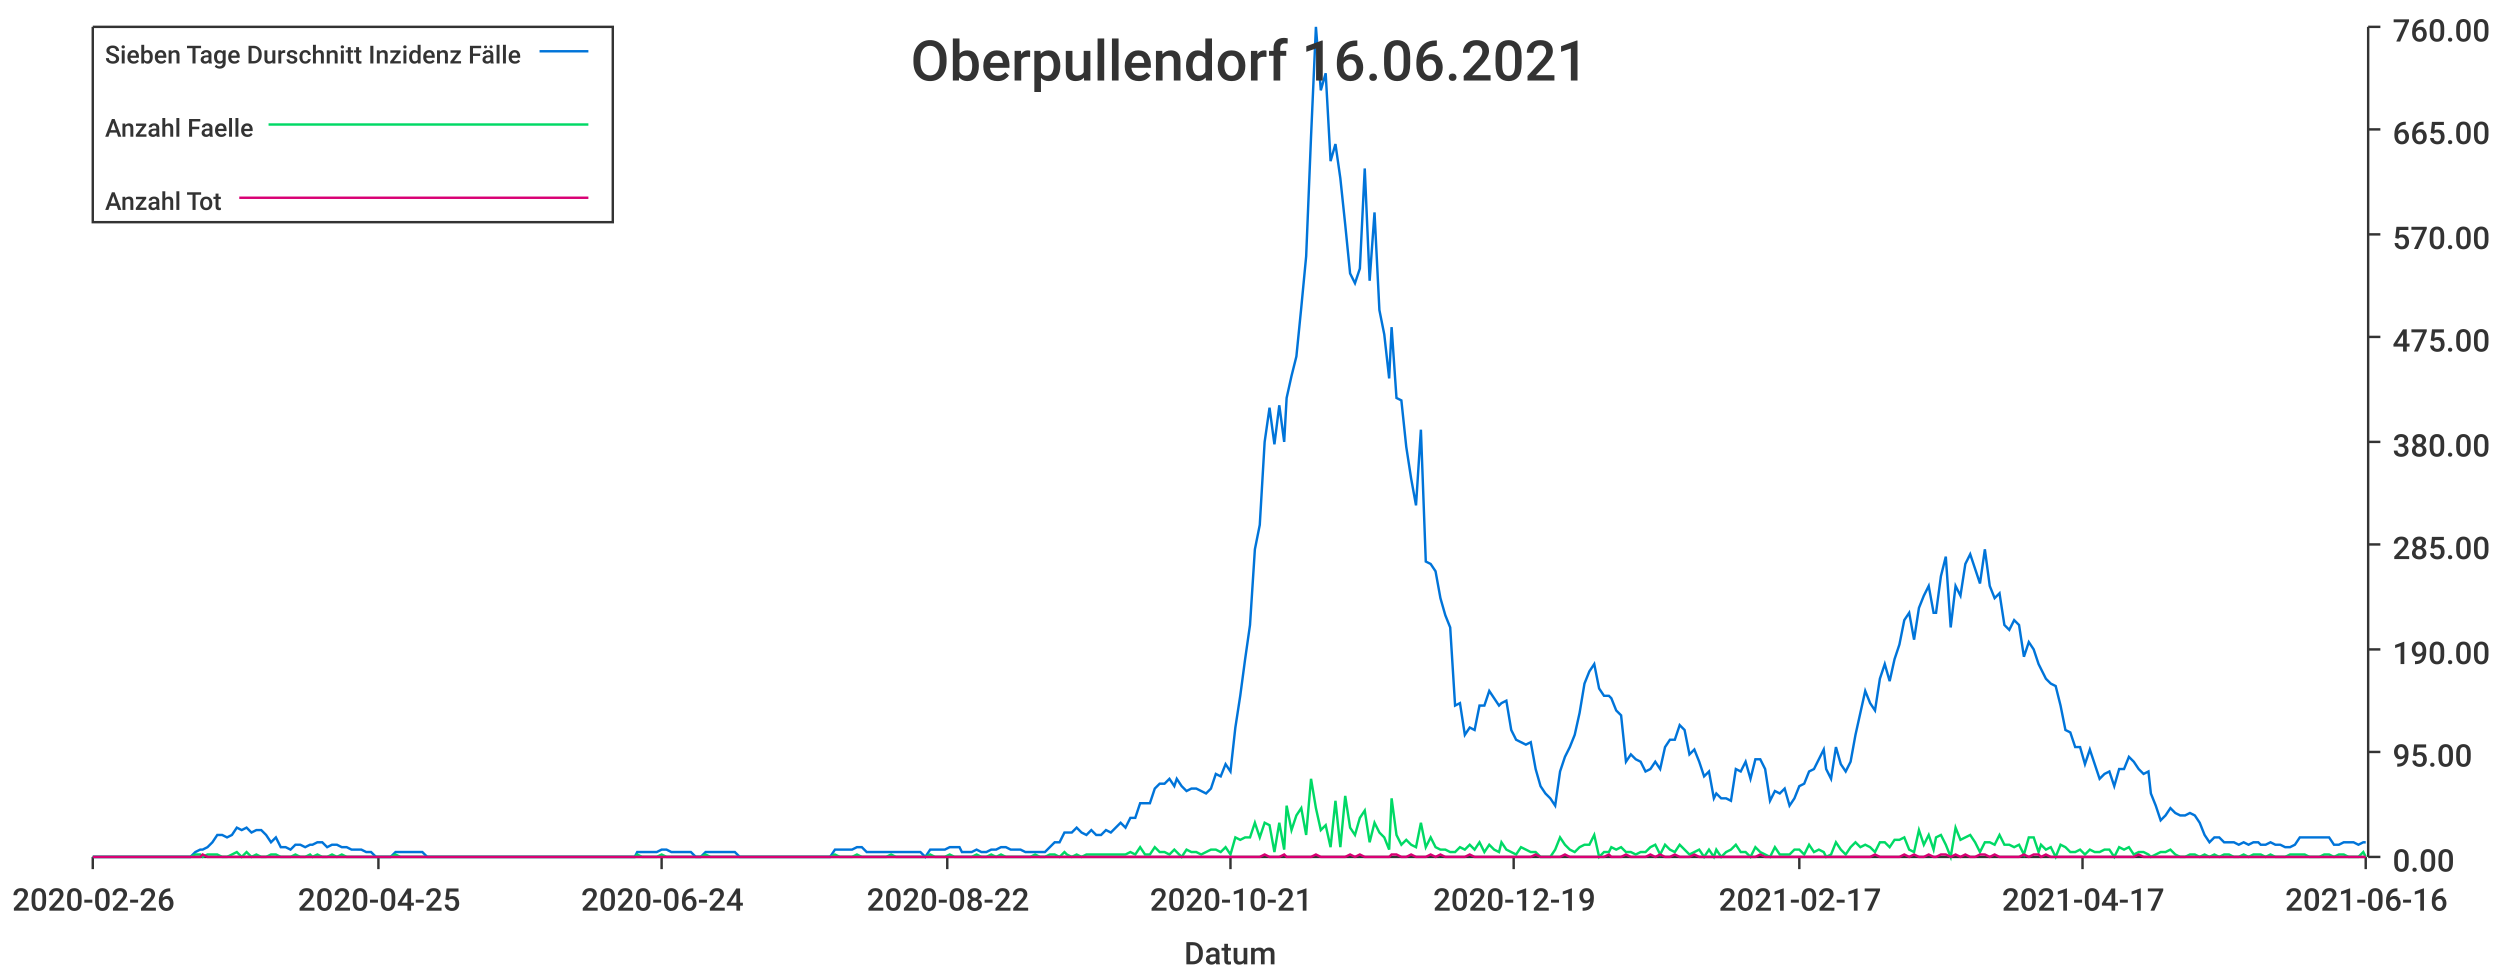
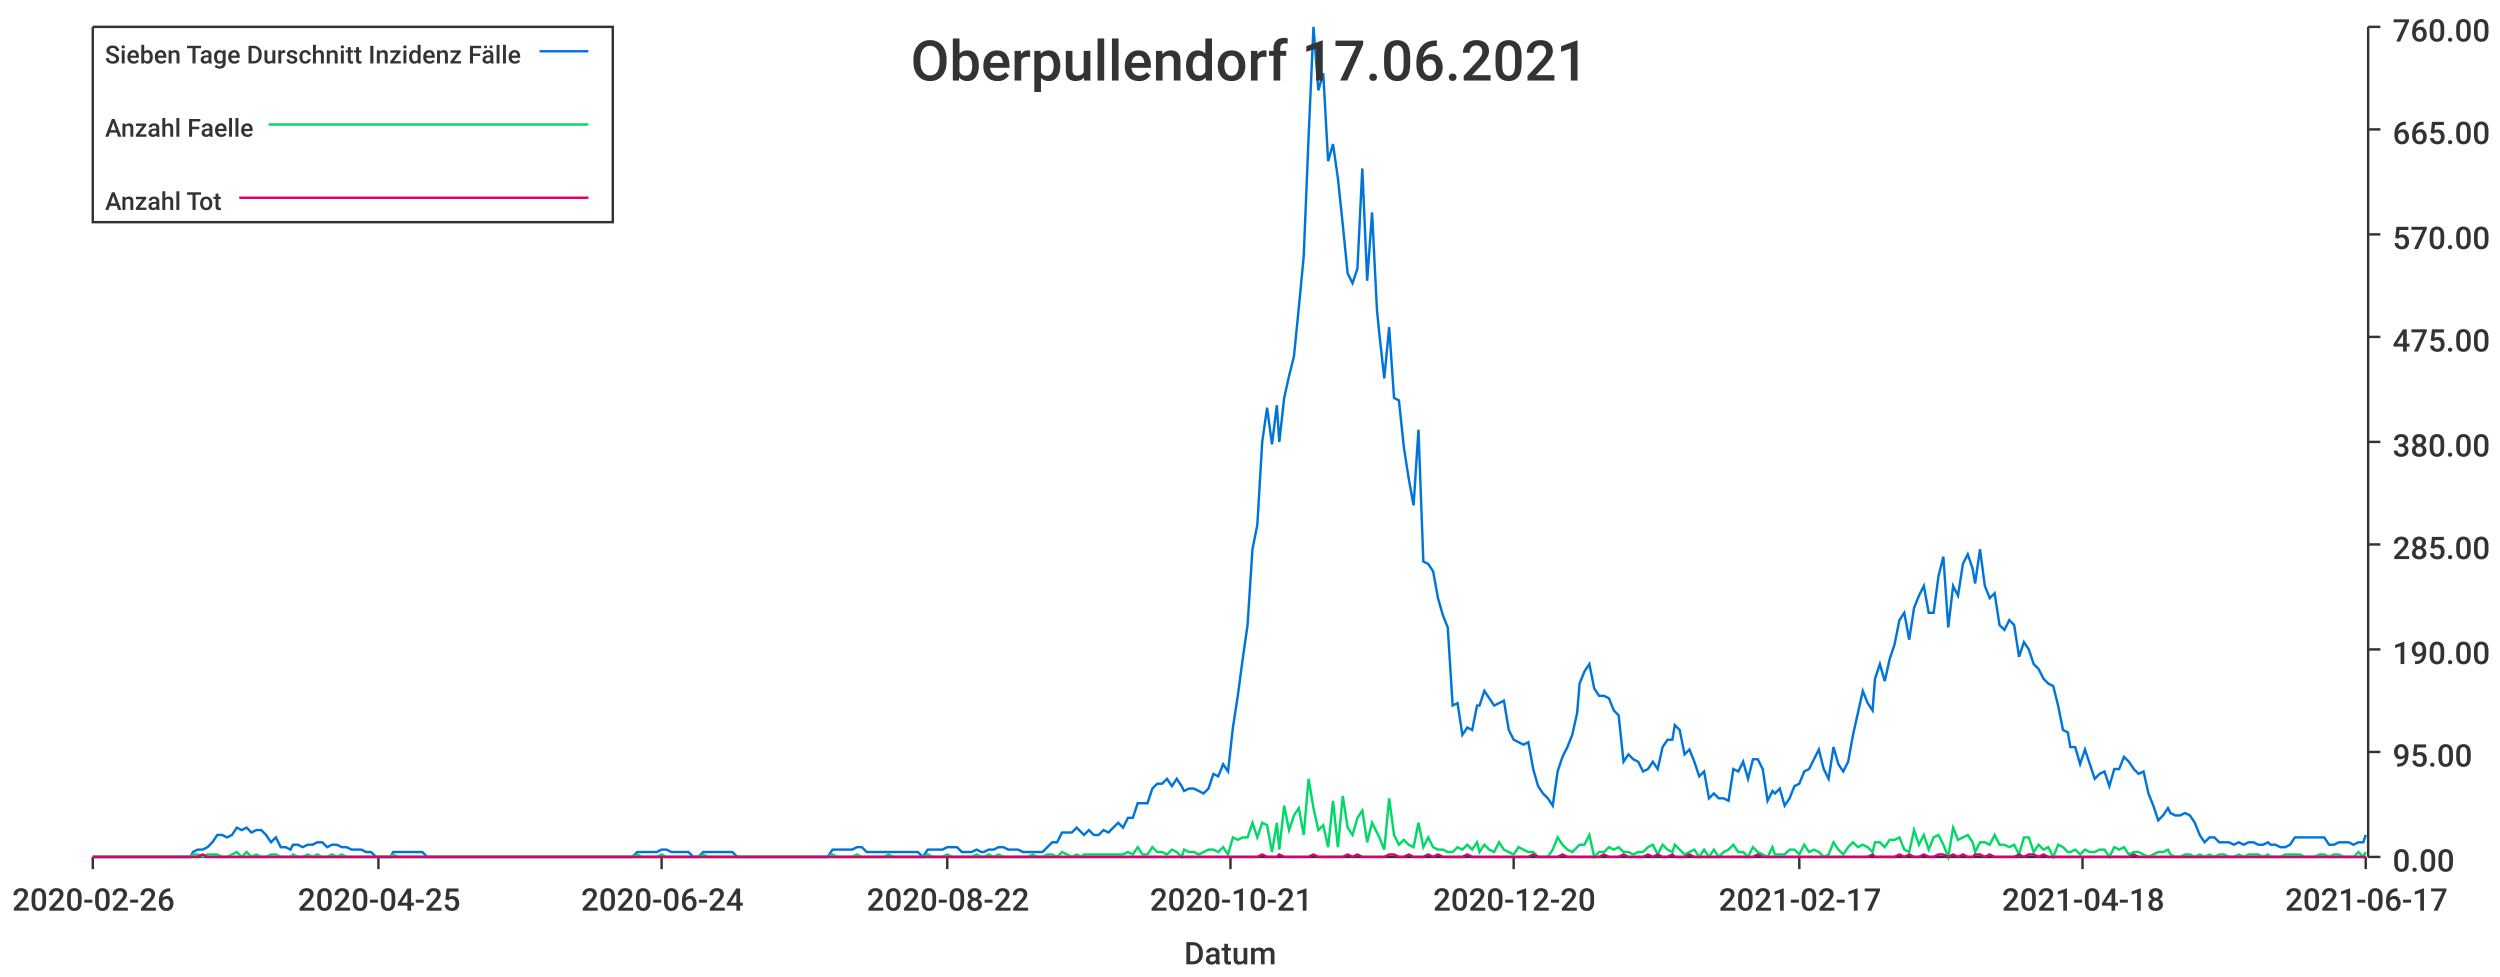
<svg xmlns="http://www.w3.org/2000/svg" width="1024" height="400">\n<path d="M 0 0 L 1024 0 L 1024 400 L 0 400 L 0 0" style="stroke-width:0;stroke:rgba(255,255,255,1.0);fill:rgba(255,255,255,1.0)" />
  <path d="M 38 11 L 969 11 L 969 351 L 38 351 L 38 11" style="stroke-width:0;stroke:rgba(255,255,255,1.0);fill:rgba(255,255,255,1.0)" />
  <path d="M 38 351 L 969 351" style="stroke-width:1;stroke:rgba(51,51,51,1.0);fill:none" />
  <path d="M 38 351 L 38 356" style="stroke-width:1;stroke:rgba(51,51,51,1.0);fill:none" />
  <text x="5" y="373" style="stroke-width:0;stroke:none;fill:rgba(51,51,51,1.0);font-size:12.8px;font-family:'Roboto Medium',sans-serif">2020-02-26</text>
  <path d="M 155 351 L 155 356" style="stroke-width:1;stroke:rgba(51,51,51,1.0);fill:none" />
  <text x="122" y="373" style="stroke-width:0;stroke:none;fill:rgba(51,51,51,1.0);font-size:12.8px;font-family:'Roboto Medium',sans-serif">2020-04-25</text>
  <path d="M 271 351 L 271 356" style="stroke-width:1;stroke:rgba(51,51,51,1.0);fill:none" />
  <text x="238" y="373" style="stroke-width:0;stroke:none;fill:rgba(51,51,51,1.0);font-size:12.8px;font-family:'Roboto Medium',sans-serif">2020-06-24</text>
  <path d="M 388 351 L 388 356" style="stroke-width:1;stroke:rgba(51,51,51,1.0);fill:none" />
  <text x="355" y="373" style="stroke-width:0;stroke:none;fill:rgba(51,51,51,1.0);font-size:12.8px;font-family:'Roboto Medium',sans-serif">2020-08-22</text>
  <path d="M 504 351 L 504 356" style="stroke-width:1;stroke:rgba(51,51,51,1.0);fill:none" />
  <text x="471" y="373" style="stroke-width:0;stroke:none;fill:rgba(51,51,51,1.0);font-size:12.8px;font-family:'Roboto Medium',sans-serif">2020-10-21</text>
  <path d="M 620 351 L 620 356" style="stroke-width:1;stroke:rgba(51,51,51,1.0);fill:none" />
-   <text x="587" y="373" style="stroke-width:0;stroke:none;fill:rgba(51,51,51,1.0);font-size:12.8px;font-family:'Roboto Medium',sans-serif">2020-12-19</text>
+   <text x="587" y="373" style="stroke-width:0;stroke:none;fill:rgba(51,51,51,1.0);font-size:12.8px;font-family:'Roboto Medium',sans-serif">2020-12-20</text>
  <path d="M 737 351 L 737 356" style="stroke-width:1;stroke:rgba(51,51,51,1.0);fill:none" />
  <text x="704" y="373" style="stroke-width:0;stroke:none;fill:rgba(51,51,51,1.0);font-size:12.8px;font-family:'Roboto Medium',sans-serif">2021-02-17</text>
  <path d="M 853 351 L 853 356" style="stroke-width:1;stroke:rgba(51,51,51,1.0);fill:none" />
-   <text x="820" y="373" style="stroke-width:0;stroke:none;fill:rgba(51,51,51,1.0);font-size:12.8px;font-family:'Roboto Medium',sans-serif">2021-04-17</text>
+   <text x="820" y="373" style="stroke-width:0;stroke:none;fill:rgba(51,51,51,1.0);font-size:12.8px;font-family:'Roboto Medium',sans-serif">2021-04-18</text>
  <path d="M 969 351 L 969 356" style="stroke-width:1;stroke:rgba(51,51,51,1.0);fill:none" />
-   <text x="936" y="373" style="stroke-width:0;stroke:none;fill:rgba(51,51,51,1.0);font-size:12.8px;font-family:'Roboto Medium',sans-serif">2021-06-16</text>
+   <text x="936" y="373" style="stroke-width:0;stroke:none;fill:rgba(51,51,51,1.0);font-size:12.8px;font-family:'Roboto Medium',sans-serif">2021-06-17</text>
  <text x="485" y="395" style="stroke-width:0;stroke:none;fill:rgba(51,51,51,1.0);font-size:12.8px;font-family:'Roboto Medium',sans-serif">Datum</text>
  <path d="M 970 351 L 970 11" style="stroke-width:1;stroke:rgba(51,51,51,1.0);fill:none" />
  <path d="M 970 351 L 975 351" style="stroke-width:1;stroke:rgba(51,51,51,1.0);fill:none" />
  <text x="980" y="357" style="stroke-width:0;stroke:none;fill:rgba(51,51,51,1.0);font-size:12.8px;font-family:'Roboto Medium',sans-serif">0.00</text>
  <path d="M 970 308 L 975 308" style="stroke-width:1;stroke:rgba(51,51,51,1.0);fill:none" />
  <text x="980" y="314" style="stroke-width:0;stroke:none;fill:rgba(51,51,51,1.0);font-size:12.8px;font-family:'Roboto Medium',sans-serif">95.00</text>
  <path d="M 970 266 L 975 266" style="stroke-width:1;stroke:rgba(51,51,51,1.0);fill:none" />
  <text x="980" y="272" style="stroke-width:0;stroke:none;fill:rgba(51,51,51,1.0);font-size:12.8px;font-family:'Roboto Medium',sans-serif">190.00</text>
  <path d="M 970 223 L 975 223" style="stroke-width:1;stroke:rgba(51,51,51,1.0);fill:none" />
  <text x="980" y="229" style="stroke-width:0;stroke:none;fill:rgba(51,51,51,1.0);font-size:12.8px;font-family:'Roboto Medium',sans-serif">285.00</text>
  <path d="M 970 181 L 975 181" style="stroke-width:1;stroke:rgba(51,51,51,1.0);fill:none" />
  <text x="980" y="187" style="stroke-width:0;stroke:none;fill:rgba(51,51,51,1.0);font-size:12.8px;font-family:'Roboto Medium',sans-serif">380.00</text>
  <path d="M 970 138 L 975 138" style="stroke-width:1;stroke:rgba(51,51,51,1.0);fill:none" />
  <text x="980" y="144" style="stroke-width:0;stroke:none;fill:rgba(51,51,51,1.0);font-size:12.8px;font-family:'Roboto Medium',sans-serif">475.00</text>
  <path d="M 970 96 L 975 96" style="stroke-width:1;stroke:rgba(51,51,51,1.0);fill:none" />
  <text x="980" y="102" style="stroke-width:0;stroke:none;fill:rgba(51,51,51,1.0);font-size:12.8px;font-family:'Roboto Medium',sans-serif">570.00</text>
  <path d="M 970 53 L 975 53" style="stroke-width:1;stroke:rgba(51,51,51,1.0);fill:none" />
  <text x="980" y="59" style="stroke-width:0;stroke:none;fill:rgba(51,51,51,1.0);font-size:12.8px;font-family:'Roboto Medium',sans-serif">665.00</text>
  <path d="M 970 11 L 975 11" style="stroke-width:1;stroke:rgba(51,51,51,1.0);fill:none" />
  <text x="980" y="17" style="stroke-width:0;stroke:none;fill:rgba(51,51,51,1.0);font-size:12.8px;font-family:'Roboto Medium',sans-serif">760.00</text>
-   <path d="M 38 351 L 40 351 L 42 351 L 44 351 L 46 351 L 48 351 L 50 351 L 52 351 L 54 351 L 56 351 L 58 351 L 60 351 L 62 351 L 64 351 L 66 351 L 68 351 L 70 351 L 72 351 L 74 351 L 76 351 L 78 351 L 80 349 L 82 348 L 83 348 L 85 347 L 87 345 L 89 342 L 91 342 L 93 343 L 95 342 L 97 339 L 99 340 L 101 339 L 103 341 L 105 340 L 107 340 L 109 342 L 111 345 L 113 343 L 115 347 L 117 347 L 119 348 L 121 346 L 123 346 L 125 347 L 127 346 L 128 346 L 130 345 L 132 345 L 134 347 L 136 346 L 138 346 L 140 347 L 142 347 L 144 348 L 146 348 L 148 348 L 150 349 L 152 349 L 154 351 L 156 351 L 158 351 L 160 351 L 162 349 L 164 349 L 166 349 L 168 349 L 170 349 L 171 349 L 173 349 L 175 351 L 177 351 L 179 351 L 181 351 L 183 351 L 185 351 L 187 351 L 189 351 L 191 351 L 193 351 L 195 351 L 197 351 L 199 351 L 201 351 L 203 351 L 205 351 L 207 351 L 209 351 L 211 351 L 213 351 L 215 351 L 216 351 L 218 351 L 220 351 L 222 351 L 224 351 L 226 351 L 228 351 L 230 351 L 232 351 L 234 351 L 236 351 L 238 351 L 240 351 L 242 351 L 244 351 L 246 351 L 248 351 L 250 351 L 252 351 L 254 351 L 256 351 L 258 351 L 260 351 L 261 349 L 263 349 L 265 349 L 267 349 L 269 349 L 271 348 L 273 348 L 275 349 L 277 349 L 279 349 L 281 349 L 283 349 L 285 351 L 287 351 L 289 349 L 291 349 L 293 349 L 295 349 L 297 349 L 299 349 L 301 349 L 303 351 L 304 351 L 306 351 L 308 351 L 310 351 L 312 351 L 314 351 L 316 351 L 318 351 L 320 351 L 322 351 L 324 351 L 326 351 L 328 351 L 330 351 L 332 351 L 334 351 L 336 351 L 338 351 L 340 351 L 342 348 L 344 348 L 346 348 L 348 348 L 349 348 L 351 347 L 353 347 L 355 349 L 357 349 L 359 349 L 361 349 L 363 349 L 365 349 L 367 349 L 369 349 L 371 349 L 373 349 L 375 349 L 377 349 L 379 351 L 381 348 L 383 348 L 385 348 L 387 348 L 389 347 L 391 347 L 393 347 L 394 349 L 396 349 L 398 349 L 400 348 L 402 349 L 404 349 L 406 348 L 408 348 L 410 347 L 412 347 L 414 348 L 416 348 L 418 348 L 420 349 L 422 349 L 424 349 L 426 349 L 428 349 L 430 347 L 432 345 L 434 345 L 436 341 L 437 341 L 439 341 L 441 339 L 443 341 L 445 342 L 447 340 L 449 342 L 451 342 L 453 340 L 455 341 L 457 339 L 459 337 L 461 339 L 463 335 L 465 335 L 467 329 L 469 329 L 471 329 L 473 323 L 475 321 L 477 321 L 479 319 L 481 322 L 482 319 L 484 322 L 486 324 L 488 323 L 490 323 L 492 324 L 494 325 L 496 323 L 498 317 L 500 318 L 502 313 L 504 316 L 506 298 L 508 285 L 510 270 L 512 256 L 514 225 L 516 215 L 518 181 L 520 167 L 522 182 L 524 166 L 526 181 L 527 163 L 529 154 L 531 146 L 533 126 L 535 105 L 537 56 L 539 11 L 541 37 L 543 30 L 545 66 L 547 59 L 549 73 L 551 92 L 553 112 L 555 116 L 557 110 L 559 69 L 561 115 L 563 87 L 565 127 L 567 137 L 569 155 L 570 134 L 572 163 L 574 164 L 576 183 L 578 196 L 580 207 L 582 176 L 584 230 L 586 231 L 588 234 L 590 245 L 592 252 L 594 257 L 596 289 L 598 288 L 600 301 L 602 298 L 604 299 L 606 289 L 608 289 L 610 283 L 612 286 L 614 289 L 615 288 L 617 287 L 619 299 L 621 303 L 623 304 L 625 305 L 627 304 L 629 315 L 631 322 L 633 325 L 635 327 L 637 330 L 639 316 L 641 310 L 643 306 L 645 301 L 647 292 L 649 280 L 651 275 L 653 272 L 655 282 L 657 285 L 659 285 L 660 286 L 662 291 L 664 293 L 666 312 L 668 309 L 670 311 L 672 312 L 674 316 L 676 315 L 678 312 L 680 315 L 682 306 L 684 303 L 686 303 L 688 297 L 690 299 L 692 309 L 694 307 L 696 312 L 698 318 L 700 316 L 702 327 L 703 325 L 705 327 L 707 327 L 709 328 L 711 315 L 713 316 L 715 312 L 717 319 L 719 311 L 721 311 L 723 315 L 725 328 L 727 324 L 729 325 L 731 323 L 733 330 L 735 327 L 737 322 L 739 321 L 741 316 L 743 315 L 745 311 L 747 307 L 748 315 L 750 319 L 752 306 L 754 313 L 756 316 L 758 312 L 760 301 L 762 292 L 764 283 L 766 288 L 768 291 L 770 278 L 772 272 L 774 279 L 776 270 L 778 264 L 780 254 L 782 251 L 784 262 L 786 249 L 788 244 L 790 240 L 792 251 L 793 251 L 795 236 L 797 228 L 799 257 L 801 240 L 803 244 L 805 231 L 807 227 L 809 233 L 811 239 L 813 225 L 815 240 L 817 245 L 819 243 L 821 256 L 823 258 L 825 254 L 827 256 L 829 269 L 831 263 L 833 266 L 835 272 L 836 274 L 838 278 L 840 280 L 842 281 L 844 289 L 846 299 L 848 300 L 850 306 L 852 306 L 854 313 L 856 307 L 858 313 L 860 319 L 862 317 L 864 316 L 866 322 L 868 315 L 870 315 L 872 310 L 874 312 L 876 315 L 878 317 L 880 316 L 881 325 L 883 330 L 885 336 L 887 334 L 889 331 L 891 333 L 893 334 L 895 334 L 897 333 L 899 334 L 901 337 L 903 342 L 905 345 L 907 343 L 909 343 L 911 345 L 913 345 L 915 345 L 917 346 L 919 345 L 921 346 L 923 345 L 925 345 L 926 346 L 928 346 L 930 345 L 932 346 L 934 346 L 936 347 L 938 347 L 940 346 L 942 343 L 944 343 L 946 343 L 948 343 L 950 343 L 952 343 L 954 343 L 956 346 L 958 346 L 960 345 L 962 345 L 964 345 L 966 346 L 968 345 L 969 345" style="stroke-width:1;stroke:rgba(0,116,217,1.0);fill:none" />
-   <path d="M 38 351 L 40 351 L 42 351 L 44 351 L 46 351 L 48 351 L 50 351 L 52 351 L 54 351 L 56 351 L 58 351 L 60 351 L 62 351 L 64 351 L 66 351 L 68 351 L 70 351 L 72 351 L 74 351 L 76 351 L 78 351 L 80 350 L 82 350 L 83 351 L 85 350 L 87 350 L 89 350 L 91 351 L 93 351 L 95 350 L 97 349 L 99 351 L 101 349 L 103 351 L 105 350 L 107 351 L 109 351 L 111 350 L 113 350 L 115 351 L 117 351 L 119 351 L 121 350 L 123 351 L 125 351 L 127 350 L 128 351 L 130 350 L 132 351 L 134 351 L 136 350 L 138 351 L 140 350 L 142 351 L 144 351 L 146 351 L 148 351 L 150 351 L 152 351 L 154 351 L 156 351 L 158 351 L 160 351 L 162 350 L 164 351 L 166 351 L 168 351 L 170 351 L 171 351 L 173 351 L 175 351 L 177 351 L 179 351 L 181 351 L 183 351 L 185 351 L 187 351 L 189 351 L 191 351 L 193 351 L 195 351 L 197 351 L 199 351 L 201 351 L 203 351 L 205 351 L 207 351 L 209 351 L 211 351 L 213 351 L 215 351 L 216 351 L 218 351 L 220 351 L 222 351 L 224 351 L 226 351 L 228 351 L 230 351 L 232 351 L 234 351 L 236 351 L 238 351 L 240 351 L 242 351 L 244 351 L 246 351 L 248 351 L 250 351 L 252 351 L 254 351 L 256 351 L 258 351 L 260 351 L 261 350 L 263 351 L 265 351 L 267 351 L 269 351 L 271 350 L 273 351 L 275 351 L 277 351 L 279 351 L 281 351 L 283 351 L 285 351 L 287 351 L 289 350 L 291 351 L 293 351 L 295 351 L 297 351 L 299 351 L 301 351 L 303 351 L 304 351 L 306 351 L 308 351 L 310 351 L 312 351 L 314 351 L 316 351 L 318 351 L 320 351 L 322 351 L 324 351 L 326 351 L 328 351 L 330 351 L 332 351 L 334 351 L 336 351 L 338 351 L 340 351 L 342 350 L 344 351 L 346 351 L 348 351 L 349 351 L 351 350 L 353 351 L 355 351 L 357 351 L 359 351 L 361 351 L 363 351 L 365 350 L 367 351 L 369 351 L 371 351 L 373 351 L 375 351 L 377 351 L 379 351 L 381 350 L 383 351 L 385 351 L 387 351 L 389 350 L 391 351 L 393 351 L 394 351 L 396 351 L 398 351 L 400 350 L 402 351 L 404 351 L 406 350 L 408 351 L 410 350 L 412 351 L 414 351 L 416 351 L 418 351 L 420 351 L 422 351 L 424 350 L 426 351 L 428 351 L 430 350 L 432 350 L 434 351 L 436 349 L 437 350 L 439 351 L 441 350 L 443 351 L 445 350 L 447 350 L 449 350 L 451 350 L 453 350 L 455 350 L 457 350 L 459 350 L 461 350 L 463 349 L 465 350 L 467 347 L 469 350 L 471 350 L 473 347 L 475 349 L 477 349 L 479 350 L 481 348 L 482 349 L 484 351 L 486 348 L 488 349 L 490 349 L 492 350 L 494 349 L 496 348 L 498 348 L 500 349 L 502 347 L 504 350 L 506 343 L 508 344 L 510 343 L 512 343 L 514 337 L 516 343 L 518 337 L 520 338 L 522 349 L 524 337 L 526 348 L 527 330 L 529 340 L 531 334 L 533 331 L 535 342 L 537 319 L 539 331 L 541 340 L 543 338 L 545 347 L 547 328 L 549 347 L 551 326 L 553 339 L 555 342 L 557 335 L 559 332 L 561 345 L 563 337 L 565 341 L 567 343 L 569 348 L 570 327 L 572 342 L 574 346 L 576 344 L 578 346 L 580 347 L 582 337 L 584 347 L 586 343 L 588 347 L 590 348 L 592 348 L 594 349 L 596 349 L 598 347 L 600 348 L 602 346 L 604 348 L 606 345 L 608 349 L 610 346 L 612 348 L 614 349 L 615 345 L 617 348 L 619 349 L 621 350 L 623 347 L 625 348 L 627 349 L 629 349 L 631 351 L 633 351 L 635 351 L 637 348 L 639 343 L 641 346 L 643 348 L 645 349 L 647 347 L 649 346 L 651 346 L 653 342 L 655 351 L 657 349 L 659 349 L 660 347 L 662 348 L 664 347 L 666 349 L 668 349 L 670 350 L 672 349 L 674 349 L 676 347 L 678 346 L 680 350 L 682 346 L 684 348 L 686 349 L 688 346 L 690 348 L 692 350 L 694 349 L 696 348 L 698 351 L 700 348 L 702 351 L 703 348 L 705 351 L 707 349 L 709 348 L 711 346 L 713 349 L 715 349 L 717 351 L 719 347 L 721 349 L 723 350 L 725 351 L 727 347 L 729 350 L 731 350 L 733 350 L 735 348 L 737 348 L 739 350 L 741 346 L 743 349 L 745 348 L 747 349 L 748 351 L 750 350 L 752 345 L 754 348 L 756 350 L 758 347 L 760 345 L 762 347 L 764 346 L 766 347 L 768 349 L 770 345 L 772 345 L 774 347 L 776 344 L 778 344 L 780 343 L 782 348 L 784 349 L 786 340 L 788 346 L 790 342 L 792 348 L 793 343 L 795 342 L 797 346 L 799 351 L 801 339 L 803 344 L 805 343 L 807 342 L 809 345 L 811 349 L 813 345 L 815 345 L 817 346 L 819 342 L 821 346 L 823 346 L 825 347 L 827 346 L 829 350 L 831 343 L 833 343 L 835 349 L 836 346 L 838 348 L 840 347 L 842 351 L 844 346 L 846 347 L 848 349 L 850 349 L 852 348 L 854 350 L 856 348 L 858 349 L 860 349 L 862 348 L 864 348 L 866 351 L 868 347 L 870 348 L 872 347 L 874 350 L 876 349 L 878 349 L 880 350 L 881 351 L 883 350 L 885 349 L 887 349 L 889 348 L 891 350 L 893 351 L 895 351 L 897 350 L 899 350 L 901 351 L 903 350 L 905 351 L 907 350 L 909 351 L 911 350 L 913 350 L 915 351 L 917 351 L 919 350 L 921 351 L 923 350 L 925 350 L 926 350 L 928 351 L 930 350 L 932 351 L 934 351 L 936 351 L 938 350 L 940 350 L 942 350 L 944 350 L 946 351 L 948 351 L 950 351 L 952 350 L 954 350 L 956 351 L 958 350 L 960 350 L 962 351 L 964 351 L 966 351 L 968 349 L 969 351" style="stroke-width:1;stroke:rgba(0,217,101,1.0);fill:none" />
-   <path d="M 38 351 L 40 351 L 42 351 L 44 351 L 46 351 L 48 351 L 50 351 L 52 351 L 54 351 L 56 351 L 58 351 L 60 351 L 62 351 L 64 351 L 66 351 L 68 351 L 70 351 L 72 351 L 74 351 L 76 351 L 78 351 L 80 351 L 82 351 L 83 350 L 85 351 L 87 351 L 89 351 L 91 351 L 93 351 L 95 351 L 97 351 L 99 351 L 101 351 L 103 351 L 105 351 L 107 351 L 109 351 L 111 351 L 113 351 L 115 351 L 117 351 L 119 351 L 121 351 L 123 351 L 125 351 L 127 351 L 128 351 L 130 351 L 132 351 L 134 351 L 136 351 L 138 351 L 140 351 L 142 351 L 144 351 L 146 351 L 148 351 L 150 351 L 152 351 L 154 351 L 156 351 L 158 351 L 160 351 L 162 351 L 164 351 L 166 351 L 168 351 L 170 351 L 171 351 L 173 351 L 175 351 L 177 351 L 179 351 L 181 351 L 183 351 L 185 351 L 187 351 L 189 351 L 191 351 L 193 351 L 195 351 L 197 351 L 199 351 L 201 351 L 203 351 L 205 351 L 207 351 L 209 351 L 211 351 L 213 351 L 215 351 L 216 351 L 218 351 L 220 351 L 222 351 L 224 351 L 226 351 L 228 351 L 230 351 L 232 351 L 234 351 L 236 351 L 238 351 L 240 351 L 242 351 L 244 351 L 246 351 L 248 351 L 250 351 L 252 351 L 254 351 L 256 351 L 258 351 L 260 351 L 261 351 L 263 351 L 265 351 L 267 351 L 269 351 L 271 351 L 273 351 L 275 351 L 277 351 L 279 351 L 281 351 L 283 351 L 285 351 L 287 351 L 289 351 L 291 351 L 293 351 L 295 351 L 297 351 L 299 351 L 301 351 L 303 351 L 304 351 L 306 351 L 308 351 L 310 351 L 312 351 L 314 351 L 316 351 L 318 351 L 320 351 L 322 351 L 324 351 L 326 351 L 328 351 L 330 351 L 332 351 L 334 351 L 336 351 L 338 351 L 340 351 L 342 351 L 344 351 L 346 351 L 348 351 L 349 351 L 351 351 L 353 351 L 355 351 L 357 351 L 359 351 L 361 351 L 363 351 L 365 351 L 367 351 L 369 351 L 371 351 L 373 351 L 375 351 L 377 351 L 379 351 L 381 351 L 383 351 L 385 351 L 387 351 L 389 351 L 391 351 L 393 351 L 394 351 L 396 351 L 398 351 L 400 351 L 402 351 L 404 351 L 406 351 L 408 351 L 410 351 L 412 351 L 414 351 L 416 351 L 418 351 L 420 351 L 422 351 L 424 351 L 426 351 L 428 351 L 430 351 L 432 351 L 434 351 L 436 351 L 437 351 L 439 351 L 441 351 L 443 351 L 445 351 L 447 351 L 449 351 L 451 351 L 453 351 L 455 351 L 457 351 L 459 351 L 461 351 L 463 351 L 465 351 L 467 351 L 469 351 L 471 351 L 473 351 L 475 351 L 477 351 L 479 351 L 481 351 L 482 351 L 484 351 L 486 351 L 488 351 L 490 351 L 492 351 L 494 351 L 496 351 L 498 351 L 500 351 L 502 351 L 504 351 L 506 351 L 508 351 L 510 351 L 512 351 L 514 351 L 516 351 L 518 350 L 520 351 L 522 351 L 524 351 L 526 350 L 527 351 L 529 351 L 531 351 L 533 351 L 535 351 L 537 351 L 539 350 L 541 351 L 543 351 L 545 351 L 547 351 L 549 351 L 551 351 L 553 350 L 555 351 L 557 350 L 559 351 L 561 351 L 563 351 L 565 351 L 567 351 L 569 351 L 570 350 L 572 350 L 574 351 L 576 351 L 578 350 L 580 351 L 582 351 L 584 351 L 586 350 L 588 351 L 590 350 L 592 351 L 594 351 L 596 351 L 598 351 L 600 351 L 602 350 L 604 351 L 606 351 L 608 351 L 610 351 L 612 351 L 614 351 L 615 351 L 617 351 L 619 351 L 621 351 L 623 351 L 625 351 L 627 351 L 629 350 L 631 351 L 633 351 L 635 351 L 637 351 L 639 351 L 641 350 L 643 351 L 645 351 L 647 351 L 649 351 L 651 351 L 653 351 L 655 351 L 657 351 L 659 350 L 660 351 L 662 351 L 664 351 L 666 350 L 668 351 L 670 351 L 672 351 L 674 351 L 676 350 L 678 351 L 680 350 L 682 351 L 684 351 L 686 350 L 688 351 L 690 351 L 692 351 L 694 350 L 696 351 L 698 351 L 700 351 L 702 351 L 703 351 L 705 351 L 707 351 L 709 351 L 711 351 L 713 351 L 715 351 L 717 351 L 719 351 L 721 350 L 723 351 L 725 351 L 727 351 L 729 351 L 731 351 L 733 351 L 735 351 L 737 351 L 739 351 L 741 351 L 743 351 L 745 351 L 747 351 L 748 351 L 750 351 L 752 351 L 754 351 L 756 351 L 758 351 L 760 351 L 762 351 L 764 351 L 766 351 L 768 350 L 770 351 L 772 351 L 774 351 L 776 351 L 778 351 L 780 350 L 782 351 L 784 350 L 786 351 L 788 351 L 790 350 L 792 351 L 793 351 L 795 350 L 797 350 L 799 351 L 801 350 L 803 351 L 805 350 L 807 351 L 809 351 L 811 350 L 813 350 L 815 351 L 817 350 L 819 351 L 821 351 L 823 351 L 825 351 L 827 351 L 829 350 L 831 351 L 833 350 L 835 350 L 836 351 L 838 350 L 840 351 L 842 351 L 844 351 L 846 351 L 848 351 L 850 351 L 852 351 L 854 351 L 856 351 L 858 351 L 860 351 L 862 351 L 864 351 L 866 351 L 868 351 L 870 351 L 872 351 L 874 351 L 876 350 L 878 351 L 880 351 L 881 351 L 883 351 L 885 351 L 887 351 L 889 351 L 891 351 L 893 351 L 895 351 L 897 351 L 899 351 L 901 351 L 903 351 L 905 351 L 907 351 L 909 351 L 911 351 L 913 351 L 915 351 L 917 351 L 919 351 L 921 351 L 923 351 L 925 351 L 926 351 L 928 351 L 930 351 L 932 351 L 934 351 L 936 351 L 938 351 L 940 351 L 942 351 L 944 351 L 946 351 L 948 351 L 950 351 L 952 351 L 954 351 L 956 351 L 958 351 L 960 351 L 962 351 L 964 351 L 966 351 L 968 351 L 969 351" style="stroke-width:1;stroke:rgba(217,0,116,1.0);fill:none" />
-   <text x="373" y="33" style="stroke-width:0;stroke:none;fill:rgba(51,51,51,1.0);font-size:23.0px;font-family:'Roboto Medium',sans-serif">Oberpullendorf 16.06.2021</text>
+   <path d="M 38 351 L 40 351 L 42 351 L 44 351 L 46 351 L 48 351 L 50 351 L 52 351 L 54 351 L 56 351 L 58 351 L 60 351 L 62 351 L 64 351 L 66 351 L 68 351 L 70 351 L 72 351 L 74 351 L 76 351 L 78 351 L 79 349 L 81 348 L 83 348 L 85 347 L 87 345 L 89 342 L 91 342 L 93 343 L 95 342 L 97 339 L 99 340 L 101 339 L 103 341 L 105 340 L 107 340 L 109 342 L 111 345 L 113 343 L 115 347 L 117 347 L 119 348 L 120 346 L 122 346 L 124 347 L 126 346 L 128 346 L 130 345 L 132 345 L 134 347 L 136 346 L 138 346 L 140 347 L 142 347 L 144 348 L 146 348 L 148 348 L 150 349 L 152 349 L 154 351 L 156 351 L 158 351 L 160 351 L 161 349 L 163 349 L 165 349 L 167 349 L 169 349 L 171 349 L 173 349 L 175 351 L 177 351 L 179 351 L 181 351 L 183 351 L 185 351 L 187 351 L 189 351 L 191 351 L 193 351 L 195 351 L 197 351 L 199 351 L 200 351 L 202 351 L 204 351 L 206 351 L 208 351 L 210 351 L 212 351 L 214 351 L 216 351 L 218 351 L 220 351 L 222 351 L 224 351 L 226 351 L 228 351 L 230 351 L 232 351 L 234 351 L 236 351 L 238 351 L 240 351 L 241 351 L 243 351 L 245 351 L 247 351 L 249 351 L 251 351 L 253 351 L 255 351 L 257 351 L 259 351 L 261 349 L 263 349 L 265 349 L 267 349 L 269 349 L 271 348 L 273 348 L 275 349 L 277 349 L 279 349 L 281 349 L 282 349 L 284 351 L 286 351 L 288 349 L 290 349 L 292 349 L 294 349 L 296 349 L 298 349 L 300 349 L 302 351 L 304 351 L 306 351 L 308 351 L 310 351 L 312 351 L 314 351 L 316 351 L 318 351 L 320 351 L 322 351 L 323 351 L 325 351 L 327 351 L 329 351 L 331 351 L 333 351 L 335 351 L 337 351 L 339 351 L 341 348 L 343 348 L 345 348 L 347 348 L 349 348 L 351 347 L 353 347 L 355 349 L 357 349 L 359 349 L 361 349 L 362 349 L 364 349 L 366 349 L 368 349 L 370 349 L 372 349 L 374 349 L 376 349 L 378 351 L 380 348 L 382 348 L 384 348 L 386 348 L 388 347 L 390 347 L 392 347 L 394 349 L 396 349 L 398 349 L 400 348 L 402 349 L 403 349 L 405 348 L 407 348 L 409 347 L 411 347 L 413 348 L 415 348 L 417 348 L 419 349 L 421 349 L 423 349 L 425 349 L 427 349 L 429 347 L 431 345 L 433 345 L 435 341 L 437 341 L 439 341 L 441 339 L 443 341 L 444 342 L 446 340 L 448 342 L 450 342 L 452 340 L 454 341 L 456 339 L 458 337 L 460 339 L 462 335 L 464 335 L 466 329 L 468 329 L 470 329 L 472 323 L 474 321 L 476 321 L 478 319 L 480 322 L 482 319 L 484 322 L 485 324 L 487 323 L 489 323 L 491 324 L 493 325 L 495 323 L 497 317 L 499 318 L 501 313 L 503 316 L 505 298 L 507 285 L 509 270 L 511 256 L 513 225 L 515 215 L 517 181 L 519 167 L 521 182 L 523 166 L 524 181 L 526 163 L 528 154 L 530 146 L 532 126 L 534 105 L 536 56 L 538 11 L 540 37 L 542 30 L 544 66 L 546 59 L 548 73 L 550 92 L 552 112 L 554 116 L 556 110 L 558 69 L 560 115 L 562 87 L 564 127 L 565 137 L 567 155 L 569 134 L 571 163 L 573 164 L 575 183 L 577 196 L 579 207 L 581 176 L 583 230 L 585 231 L 587 234 L 589 245 L 591 252 L 593 257 L 595 289 L 597 288 L 599 301 L 601 298 L 603 299 L 605 289 L 606 289 L 608 283 L 610 286 L 612 289 L 614 288 L 616 287 L 618 299 L 620 303 L 622 304 L 624 305 L 626 304 L 628 315 L 630 322 L 632 325 L 634 327 L 636 330 L 638 316 L 640 310 L 642 306 L 644 301 L 646 292 L 647 280 L 649 275 L 651 272 L 653 282 L 655 285 L 657 285 L 659 286 L 661 291 L 663 293 L 665 312 L 667 309 L 669 311 L 671 312 L 673 316 L 675 315 L 677 312 L 679 315 L 681 306 L 683 303 L 685 303 L 686 297 L 688 299 L 690 309 L 692 307 L 694 312 L 696 318 L 698 316 L 700 327 L 702 325 L 704 327 L 706 327 L 708 328 L 710 315 L 712 316 L 714 312 L 716 319 L 718 311 L 720 311 L 722 315 L 724 328 L 726 324 L 727 325 L 729 323 L 731 330 L 733 327 L 735 322 L 737 321 L 739 316 L 741 315 L 743 311 L 745 307 L 747 315 L 749 319 L 751 306 L 753 313 L 755 316 L 757 312 L 759 301 L 761 292 L 763 283 L 765 288 L 767 291 L 768 278 L 770 272 L 772 279 L 774 270 L 776 264 L 778 254 L 780 251 L 782 262 L 784 249 L 786 244 L 788 240 L 790 251 L 792 251 L 794 236 L 796 228 L 798 257 L 800 240 L 802 244 L 804 231 L 806 227 L 808 233 L 809 239 L 811 225 L 813 240 L 815 245 L 817 243 L 819 256 L 821 258 L 823 254 L 825 256 L 827 269 L 829 263 L 831 266 L 833 272 L 835 274 L 837 278 L 839 280 L 841 281 L 843 289 L 845 299 L 847 300 L 848 306 L 850 306 L 852 313 L 854 307 L 856 313 L 858 319 L 860 317 L 862 316 L 864 322 L 866 315 L 868 315 L 870 310 L 872 312 L 874 315 L 876 317 L 878 316 L 880 325 L 882 330 L 884 336 L 886 334 L 888 331 L 889 333 L 891 334 L 893 334 L 895 333 L 897 334 L 899 337 L 901 342 L 903 345 L 905 343 L 907 343 L 909 345 L 911 345 L 913 345 L 915 346 L 917 345 L 919 346 L 921 345 L 923 345 L 925 346 L 927 346 L 929 345 L 930 346 L 932 346 L 934 347 L 936 347 L 938 346 L 940 343 L 942 343 L 944 343 L 946 343 L 948 343 L 950 343 L 952 343 L 954 346 L 956 346 L 958 345 L 960 345 L 962 345 L 964 346 L 966 345 L 968 345 L 969 342" style="stroke-width:1;stroke:rgba(0,116,217,1.0);fill:none" />
+   <path d="M 38 351 L 40 351 L 42 351 L 44 351 L 46 351 L 48 351 L 50 351 L 52 351 L 54 351 L 56 351 L 58 351 L 60 351 L 62 351 L 64 351 L 66 351 L 68 351 L 70 351 L 72 351 L 74 351 L 76 351 L 78 351 L 79 350 L 81 350 L 83 351 L 85 350 L 87 350 L 89 350 L 91 351 L 93 351 L 95 350 L 97 349 L 99 351 L 101 349 L 103 351 L 105 350 L 107 351 L 109 351 L 111 350 L 113 350 L 115 351 L 117 351 L 119 351 L 120 350 L 122 351 L 124 351 L 126 350 L 128 351 L 130 350 L 132 351 L 134 351 L 136 350 L 138 351 L 140 350 L 142 351 L 144 351 L 146 351 L 148 351 L 150 351 L 152 351 L 154 351 L 156 351 L 158 351 L 160 351 L 161 350 L 163 351 L 165 351 L 167 351 L 169 351 L 171 351 L 173 351 L 175 351 L 177 351 L 179 351 L 181 351 L 183 351 L 185 351 L 187 351 L 189 351 L 191 351 L 193 351 L 195 351 L 197 351 L 199 351 L 200 351 L 202 351 L 204 351 L 206 351 L 208 351 L 210 351 L 212 351 L 214 351 L 216 351 L 218 351 L 220 351 L 222 351 L 224 351 L 226 351 L 228 351 L 230 351 L 232 351 L 234 351 L 236 351 L 238 351 L 240 351 L 241 351 L 243 351 L 245 351 L 247 351 L 249 351 L 251 351 L 253 351 L 255 351 L 257 351 L 259 351 L 261 350 L 263 351 L 265 351 L 267 351 L 269 351 L 271 350 L 273 351 L 275 351 L 277 351 L 279 351 L 281 351 L 282 351 L 284 351 L 286 351 L 288 350 L 290 351 L 292 351 L 294 351 L 296 351 L 298 351 L 300 351 L 302 351 L 304 351 L 306 351 L 308 351 L 310 351 L 312 351 L 314 351 L 316 351 L 318 351 L 320 351 L 322 351 L 323 351 L 325 351 L 327 351 L 329 351 L 331 351 L 333 351 L 335 351 L 337 351 L 339 351 L 341 350 L 343 351 L 345 351 L 347 351 L 349 351 L 351 350 L 353 351 L 355 351 L 357 351 L 359 351 L 361 351 L 362 351 L 364 350 L 366 351 L 368 351 L 370 351 L 372 351 L 374 351 L 376 351 L 378 351 L 380 350 L 382 351 L 384 351 L 386 351 L 388 350 L 390 351 L 392 351 L 394 351 L 396 351 L 398 351 L 400 350 L 402 351 L 403 351 L 405 350 L 407 351 L 409 350 L 411 351 L 413 351 L 415 351 L 417 351 L 419 351 L 421 351 L 423 350 L 425 351 L 427 351 L 429 350 L 431 350 L 433 351 L 435 349 L 437 350 L 439 351 L 441 350 L 443 351 L 444 350 L 446 350 L 448 350 L 450 350 L 452 350 L 454 350 L 456 350 L 458 350 L 460 350 L 462 349 L 464 350 L 466 347 L 468 350 L 470 350 L 472 347 L 474 349 L 476 349 L 478 350 L 480 348 L 482 349 L 484 351 L 485 348 L 487 349 L 489 349 L 491 350 L 493 349 L 495 348 L 497 348 L 499 349 L 501 347 L 503 350 L 505 343 L 507 344 L 509 343 L 511 343 L 513 337 L 515 343 L 517 337 L 519 338 L 521 349 L 523 337 L 524 348 L 526 330 L 528 340 L 530 334 L 532 331 L 534 342 L 536 319 L 538 331 L 540 340 L 542 338 L 544 347 L 546 328 L 548 347 L 550 326 L 552 339 L 554 342 L 556 335 L 558 332 L 560 345 L 562 337 L 564 341 L 565 343 L 567 348 L 569 327 L 571 342 L 573 346 L 575 344 L 577 346 L 579 347 L 581 337 L 583 347 L 585 343 L 587 347 L 589 348 L 591 348 L 593 349 L 595 349 L 597 347 L 599 348 L 601 346 L 603 348 L 605 345 L 606 349 L 608 346 L 610 348 L 612 349 L 614 345 L 616 348 L 618 349 L 620 350 L 622 347 L 624 348 L 626 349 L 628 349 L 630 351 L 632 351 L 634 351 L 636 348 L 638 343 L 640 346 L 642 348 L 644 349 L 646 347 L 647 346 L 649 346 L 651 342 L 653 351 L 655 349 L 657 349 L 659 347 L 661 348 L 663 347 L 665 349 L 667 349 L 669 350 L 671 349 L 673 349 L 675 347 L 677 346 L 679 350 L 681 346 L 683 348 L 685 349 L 686 346 L 688 348 L 690 350 L 692 349 L 694 348 L 696 351 L 698 348 L 700 351 L 702 348 L 704 351 L 706 349 L 708 348 L 710 346 L 712 349 L 714 349 L 716 351 L 718 347 L 720 349 L 722 350 L 724 351 L 726 347 L 727 350 L 729 350 L 731 350 L 733 348 L 735 348 L 737 350 L 739 346 L 741 349 L 743 348 L 745 349 L 747 351 L 749 350 L 751 345 L 753 348 L 755 350 L 757 347 L 759 345 L 761 347 L 763 346 L 765 347 L 767 349 L 768 345 L 770 345 L 772 347 L 774 344 L 776 344 L 778 343 L 780 348 L 782 349 L 784 340 L 786 346 L 788 342 L 790 348 L 792 343 L 794 342 L 796 346 L 798 351 L 800 339 L 802 344 L 804 343 L 806 342 L 808 345 L 809 349 L 811 345 L 813 345 L 815 346 L 817 342 L 819 346 L 821 346 L 823 347 L 825 346 L 827 350 L 829 343 L 831 343 L 833 349 L 835 346 L 837 348 L 839 347 L 841 351 L 843 346 L 845 347 L 847 349 L 848 349 L 850 348 L 852 350 L 854 348 L 856 349 L 858 349 L 860 348 L 862 348 L 864 351 L 866 347 L 868 348 L 870 347 L 872 350 L 874 349 L 876 349 L 878 350 L 880 351 L 882 350 L 884 349 L 886 349 L 888 348 L 889 350 L 891 351 L 893 351 L 895 350 L 897 350 L 899 351 L 901 350 L 903 351 L 905 350 L 907 351 L 909 350 L 911 350 L 913 351 L 915 351 L 917 350 L 919 351 L 921 350 L 923 350 L 925 350 L 927 351 L 929 350 L 930 351 L 932 351 L 934 351 L 936 350 L 938 350 L 940 350 L 942 350 L 944 351 L 946 351 L 948 351 L 950 350 L 952 350 L 954 351 L 956 350 L 958 350 L 960 351 L 962 351 L 964 351 L 966 349 L 968 351 L 969 349" style="stroke-width:1;stroke:rgba(0,217,101,1.0);fill:none" />
+   <path d="M 38 351 L 40 351 L 42 351 L 44 351 L 46 351 L 48 351 L 50 351 L 52 351 L 54 351 L 56 351 L 58 351 L 60 351 L 62 351 L 64 351 L 66 351 L 68 351 L 70 351 L 72 351 L 74 351 L 76 351 L 78 351 L 79 351 L 81 351 L 83 350 L 85 351 L 87 351 L 89 351 L 91 351 L 93 351 L 95 351 L 97 351 L 99 351 L 101 351 L 103 351 L 105 351 L 107 351 L 109 351 L 111 351 L 113 351 L 115 351 L 117 351 L 119 351 L 120 351 L 122 351 L 124 351 L 126 351 L 128 351 L 130 351 L 132 351 L 134 351 L 136 351 L 138 351 L 140 351 L 142 351 L 144 351 L 146 351 L 148 351 L 150 351 L 152 351 L 154 351 L 156 351 L 158 351 L 160 351 L 161 351 L 163 351 L 165 351 L 167 351 L 169 351 L 171 351 L 173 351 L 175 351 L 177 351 L 179 351 L 181 351 L 183 351 L 185 351 L 187 351 L 189 351 L 191 351 L 193 351 L 195 351 L 197 351 L 199 351 L 200 351 L 202 351 L 204 351 L 206 351 L 208 351 L 210 351 L 212 351 L 214 351 L 216 351 L 218 351 L 220 351 L 222 351 L 224 351 L 226 351 L 228 351 L 230 351 L 232 351 L 234 351 L 236 351 L 238 351 L 240 351 L 241 351 L 243 351 L 245 351 L 247 351 L 249 351 L 251 351 L 253 351 L 255 351 L 257 351 L 259 351 L 261 351 L 263 351 L 265 351 L 267 351 L 269 351 L 271 351 L 273 351 L 275 351 L 277 351 L 279 351 L 281 351 L 282 351 L 284 351 L 286 351 L 288 351 L 290 351 L 292 351 L 294 351 L 296 351 L 298 351 L 300 351 L 302 351 L 304 351 L 306 351 L 308 351 L 310 351 L 312 351 L 314 351 L 316 351 L 318 351 L 320 351 L 322 351 L 323 351 L 325 351 L 327 351 L 329 351 L 331 351 L 333 351 L 335 351 L 337 351 L 339 351 L 341 351 L 343 351 L 345 351 L 347 351 L 349 351 L 351 351 L 353 351 L 355 351 L 357 351 L 359 351 L 361 351 L 362 351 L 364 351 L 366 351 L 368 351 L 370 351 L 372 351 L 374 351 L 376 351 L 378 351 L 380 351 L 382 351 L 384 351 L 386 351 L 388 351 L 390 351 L 392 351 L 394 351 L 396 351 L 398 351 L 400 351 L 402 351 L 403 351 L 405 351 L 407 351 L 409 351 L 411 351 L 413 351 L 415 351 L 417 351 L 419 351 L 421 351 L 423 351 L 425 351 L 427 351 L 429 351 L 431 351 L 433 351 L 435 351 L 437 351 L 439 351 L 441 351 L 443 351 L 444 351 L 446 351 L 448 351 L 450 351 L 452 351 L 454 351 L 456 351 L 458 351 L 460 351 L 462 351 L 464 351 L 466 351 L 468 351 L 470 351 L 472 351 L 474 351 L 476 351 L 478 351 L 480 351 L 482 351 L 484 351 L 485 351 L 487 351 L 489 351 L 491 351 L 493 351 L 495 351 L 497 351 L 499 351 L 501 351 L 503 351 L 505 351 L 507 351 L 509 351 L 511 351 L 513 351 L 515 351 L 517 350 L 519 351 L 521 351 L 523 351 L 524 350 L 526 351 L 528 351 L 530 351 L 532 351 L 534 351 L 536 351 L 538 350 L 540 351 L 542 351 L 544 351 L 546 351 L 548 351 L 550 351 L 552 350 L 554 351 L 556 350 L 558 351 L 560 351 L 562 351 L 564 351 L 565 351 L 567 351 L 569 350 L 571 350 L 573 351 L 575 351 L 577 350 L 579 351 L 581 351 L 583 351 L 585 350 L 587 351 L 589 350 L 591 351 L 593 351 L 595 351 L 597 351 L 599 351 L 601 350 L 603 351 L 605 351 L 606 351 L 608 351 L 610 351 L 612 351 L 614 351 L 616 351 L 618 351 L 620 351 L 622 351 L 624 351 L 626 351 L 628 350 L 630 351 L 632 351 L 634 351 L 636 351 L 638 351 L 640 350 L 642 351 L 644 351 L 646 351 L 647 351 L 649 351 L 651 351 L 653 351 L 655 351 L 657 350 L 659 351 L 661 351 L 663 351 L 665 350 L 667 351 L 669 351 L 671 351 L 673 351 L 675 350 L 677 351 L 679 350 L 681 351 L 683 351 L 685 350 L 686 351 L 688 351 L 690 351 L 692 350 L 694 351 L 696 351 L 698 351 L 700 351 L 702 351 L 704 351 L 706 351 L 708 351 L 710 351 L 712 351 L 714 351 L 716 351 L 718 351 L 720 350 L 722 351 L 724 351 L 726 351 L 727 351 L 729 351 L 731 351 L 733 351 L 735 351 L 737 351 L 739 351 L 741 351 L 743 351 L 745 351 L 747 351 L 749 351 L 751 351 L 753 351 L 755 351 L 757 351 L 759 351 L 761 351 L 763 351 L 765 351 L 767 350 L 768 351 L 770 351 L 772 351 L 774 351 L 776 351 L 778 350 L 780 351 L 782 350 L 784 351 L 786 351 L 788 350 L 790 351 L 792 351 L 794 350 L 796 350 L 798 351 L 800 350 L 802 351 L 804 350 L 806 351 L 808 351 L 809 350 L 811 350 L 813 351 L 815 350 L 817 351 L 819 351 L 821 351 L 823 351 L 825 351 L 827 350 L 829 351 L 831 350 L 833 350 L 835 351 L 837 350 L 839 351 L 841 351 L 843 351 L 845 351 L 847 351 L 848 351 L 850 351 L 852 351 L 854 351 L 856 351 L 858 351 L 860 351 L 862 351 L 864 351 L 866 351 L 868 351 L 870 351 L 872 351 L 874 350 L 876 351 L 878 351 L 880 351 L 882 351 L 884 351 L 886 351 L 888 351 L 889 351 L 891 351 L 893 351 L 895 351 L 897 351 L 899 351 L 901 351 L 903 351 L 905 351 L 907 351 L 909 351 L 911 351 L 913 351 L 915 351 L 917 351 L 919 351 L 921 351 L 923 351 L 925 351 L 927 351 L 929 351 L 930 351 L 932 351 L 934 351 L 936 351 L 938 351 L 940 351 L 942 351 L 944 351 L 946 351 L 948 351 L 950 351 L 952 351 L 954 351 L 956 351 L 958 351 L 960 351 L 962 351 L 964 351 L 966 351 L 968 351 L 969 351" style="stroke-width:1;stroke:rgba(217,0,116,1.0);fill:none" />
+   <text x="373" y="33" style="stroke-width:0;stroke:none;fill:rgba(51,51,51,1.0);font-size:23.0px;font-family:'Roboto Medium',sans-serif">Oberpullendorf 17.06.2021</text>
  <path d="M 38 11 L 251 11 L 251 91 L 38 91 L 38 11" style="stroke-width:1;stroke:rgba(51,51,51,1.0);fill:rgba(255,255,255,1.0)" />
  <text x="43" y="26" style="stroke-width:0;stroke:none;fill:rgba(51,51,51,1.0);font-size:10.2px;font-family:'Roboto Medium',sans-serif">Sieben Tage Durschnitt Inzidenz Fälle</text>
  <path d="M 221 21 L 241 21" style="stroke-width:1;stroke:rgba(0,116,217,1.0);fill:none" />
  <text x="43" y="56" style="stroke-width:0;stroke:none;fill:rgba(51,51,51,1.0);font-size:10.2px;font-family:'Roboto Medium',sans-serif">Anzahl Faelle</text>
  <path d="M 110 51 L 241 51" style="stroke-width:1;stroke:rgba(0,217,101,1.0);fill:none" />
  <text x="43" y="86" style="stroke-width:0;stroke:none;fill:rgba(51,51,51,1.0);font-size:10.2px;font-family:'Roboto Medium',sans-serif">Anzahl Tot</text>
  <path d="M 98 81 L 241 81" style="stroke-width:1;stroke:rgba(217,0,116,1.0);fill:none" />
</svg>
